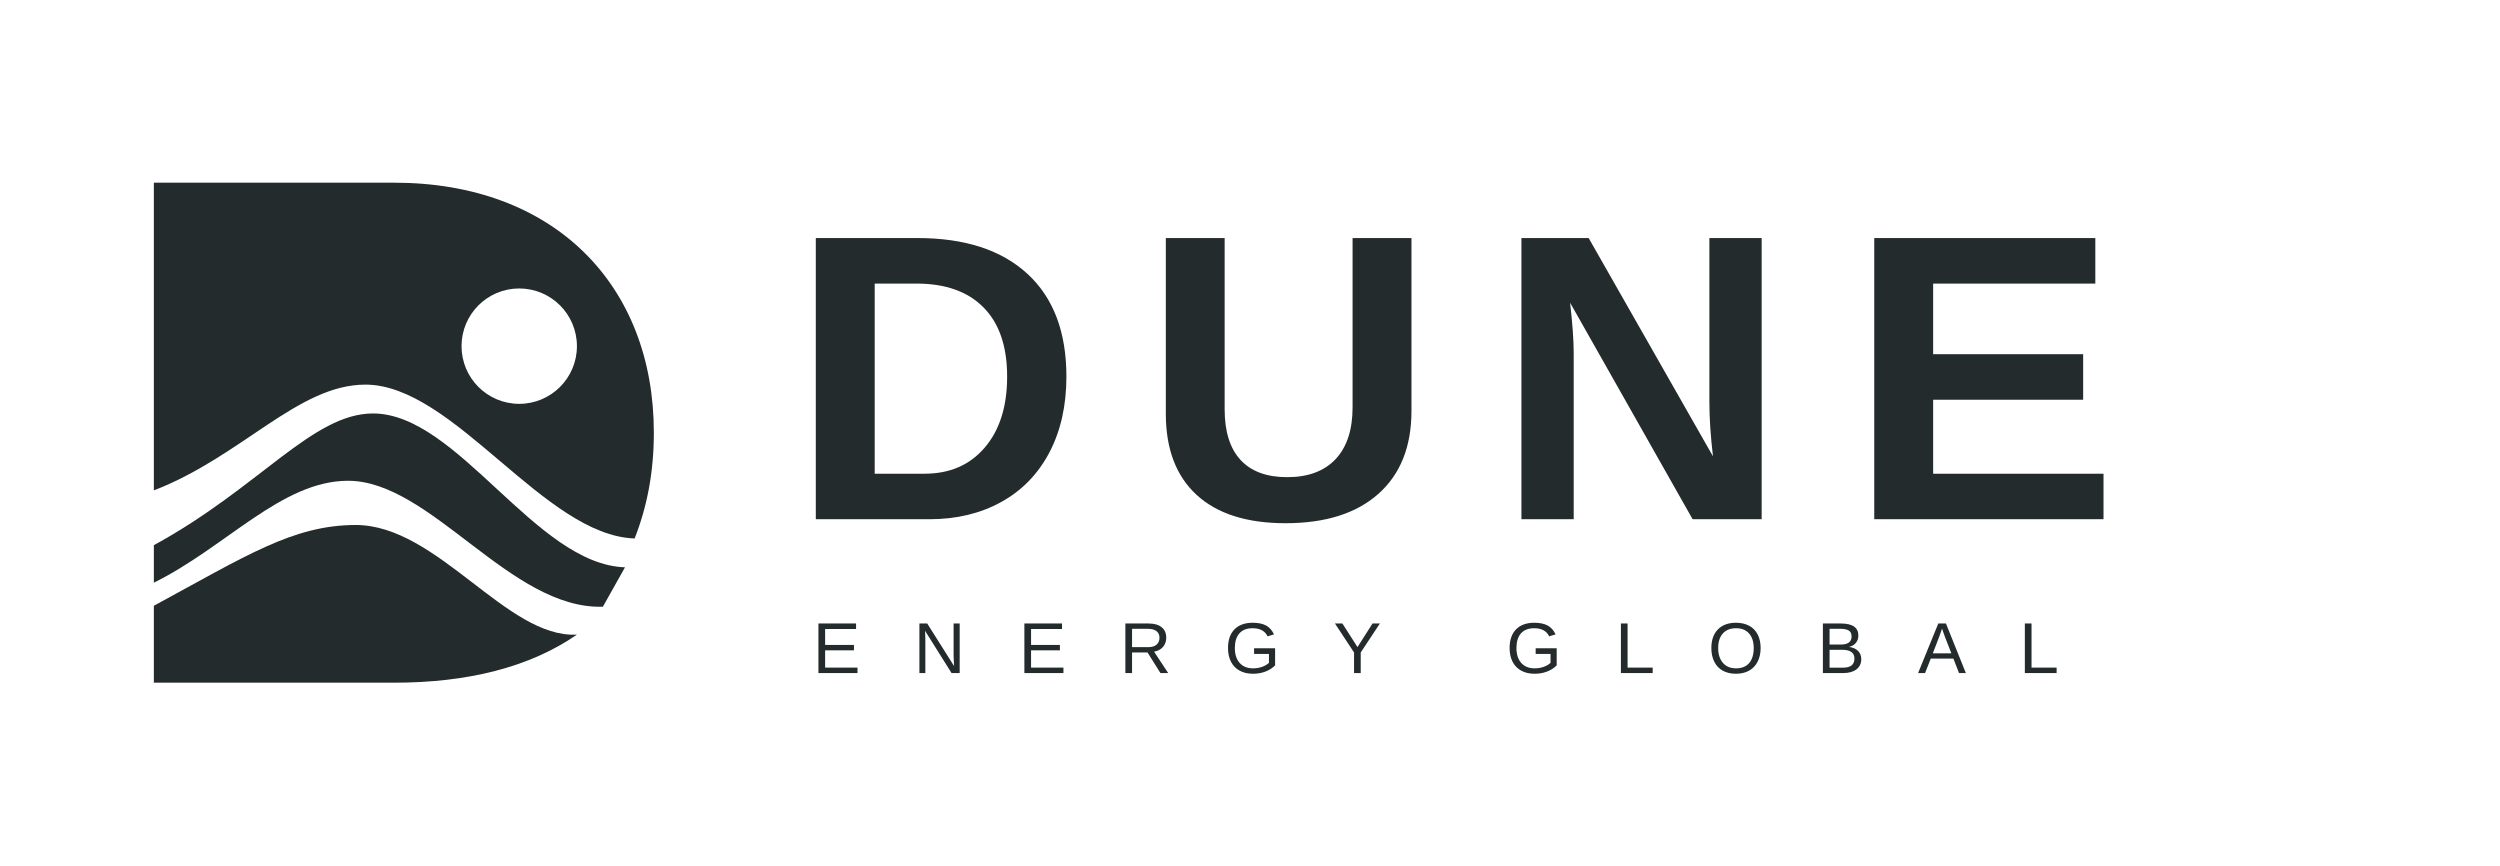
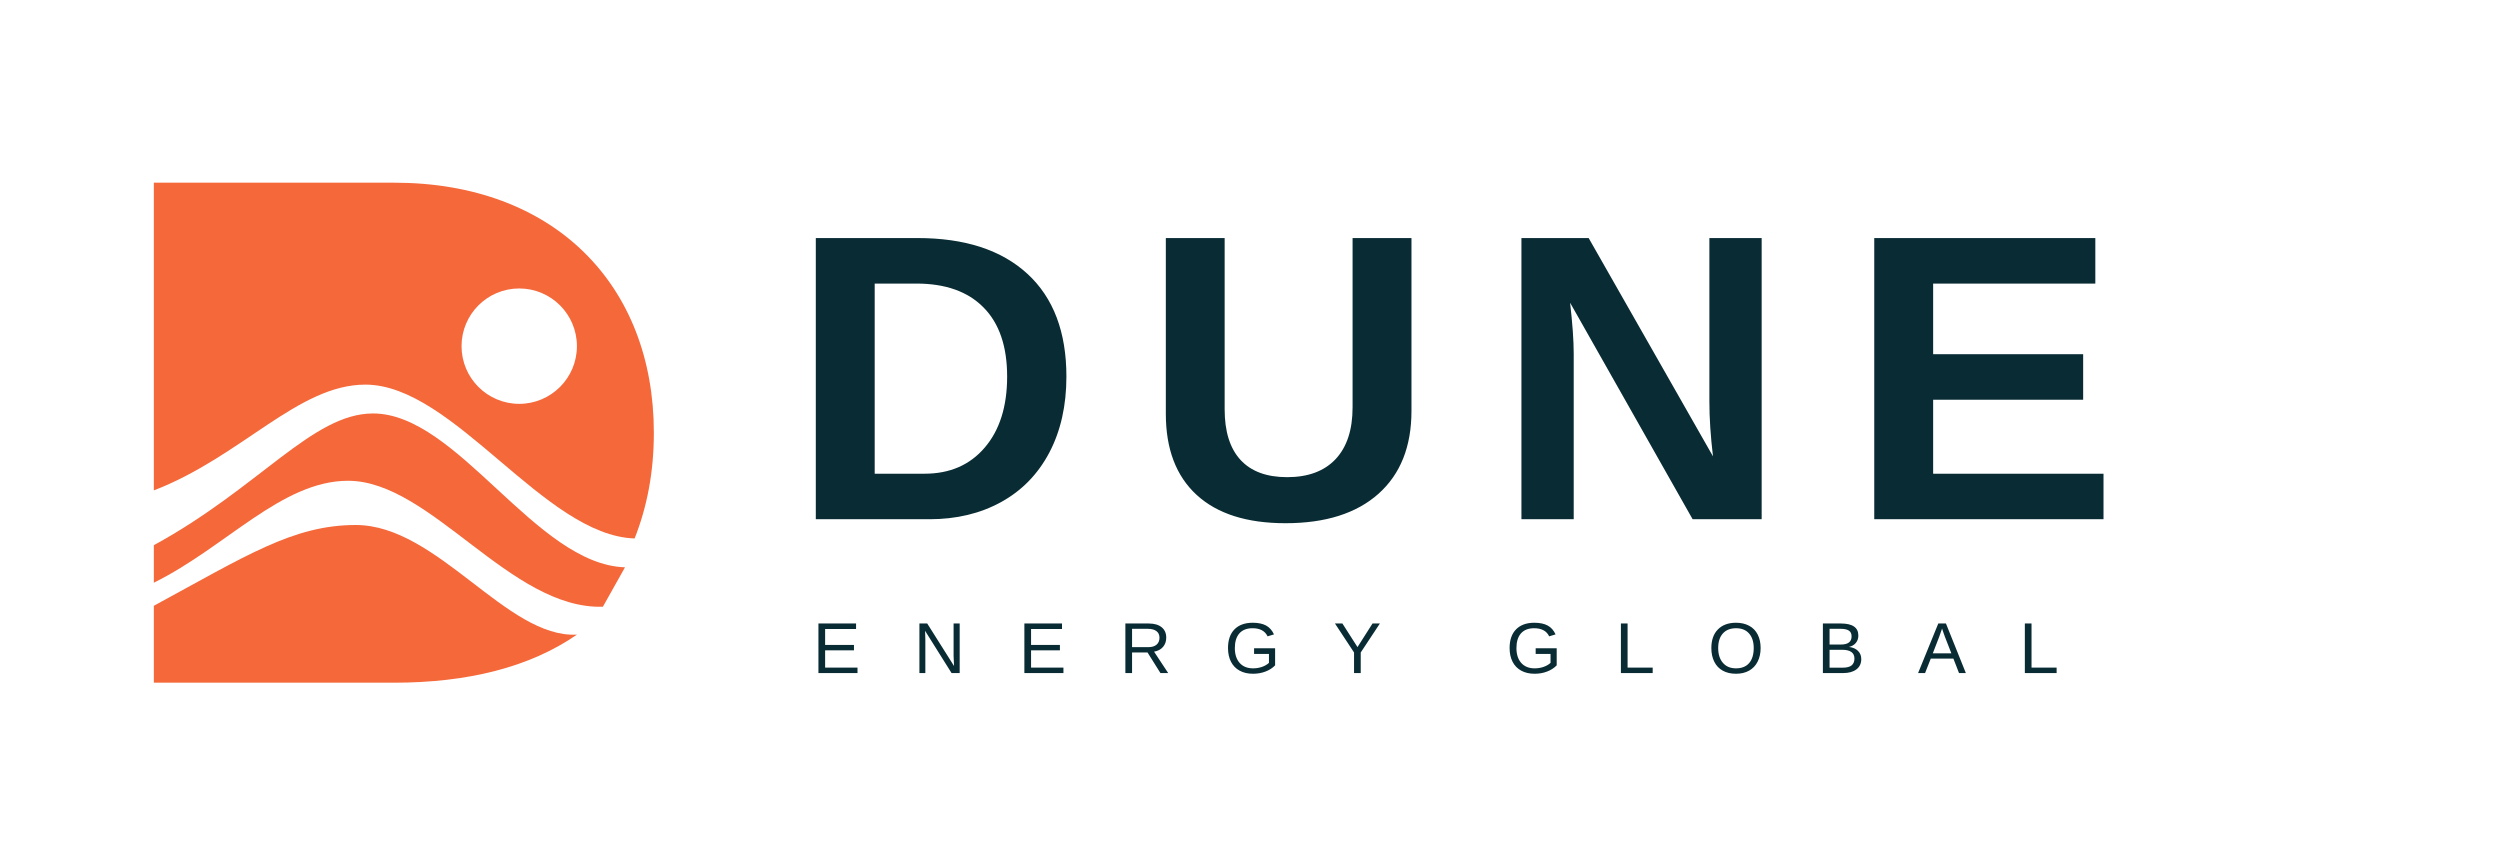
<svg xmlns="http://www.w3.org/2000/svg" width="520" height="180" viewBox="0 0 520 180" fill="none">
-   <g transform="translate(20 26) scale(2)" fill="#242B2D">
+   <g transform="translate(20 26) scale(2)" fill="#F5683A">
    <path fill-rule="evenodd" d="M6 6h25c16.6 0 27 10.6 27 26 0 4.1-.7 7.7-2 11-9.4-.3-18.8-16-28-16C21 27 15.1 34.5 6 38V6Zm38 11a6 6 0 1 0 0 12 6 6 0 0 0 0-12Z" />
    <path d="M6 43.7C17 37.7 22.5 30 28.8 30 37.6 30 45.7 45.7 55 46l-2.3 4.1C43.1 50.4 34.8 37 26.2 37c-6.9 0-12.7 6.9-20.2 10.6v-3.9Z" />
    <path d="M6 50c9.6-5.2 14.5-8.4 21-8.4 8.5 0 15.7 11.8 23 11.4-4.9 3.4-11.4 5-19 5H6v-8Z" />
  </g>
-   <text x="164" y="108" font-family="Arial,Helvetica,sans-serif" font-size="85" font-weight="800" letter-spacing="12" fill="#242B2D">DUNE</text>
-   <text x="169" y="140" font-family="Arial,Helvetica,sans-serif" font-size="15" font-weight="500" letter-spacing="11" fill="#242B2D">ENERGY GLOBAL</text>
+   <text x="164" y="108" font-family="Arial,Helvetica,sans-serif" font-size="85" font-weight="800" letter-spacing="12" fill="#092C34">DUNE</text>
+   <text x="169" y="140" font-family="Arial,Helvetica,sans-serif" font-size="15" font-weight="500" letter-spacing="11" fill="#092C34">ENERGY GLOBAL</text>
</svg>
